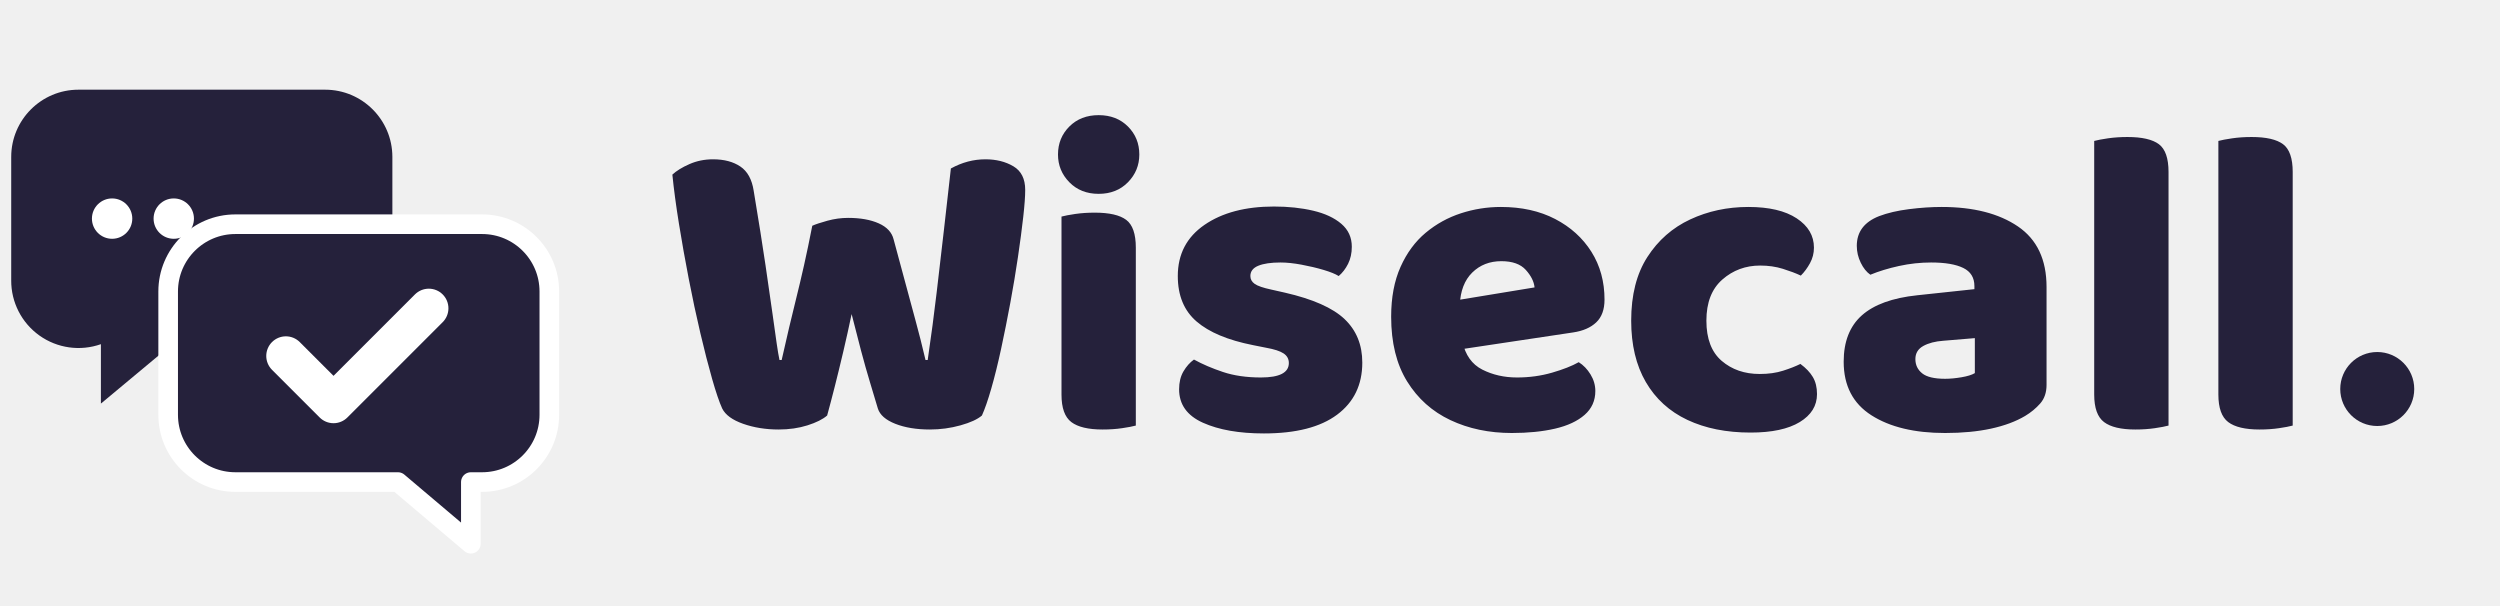
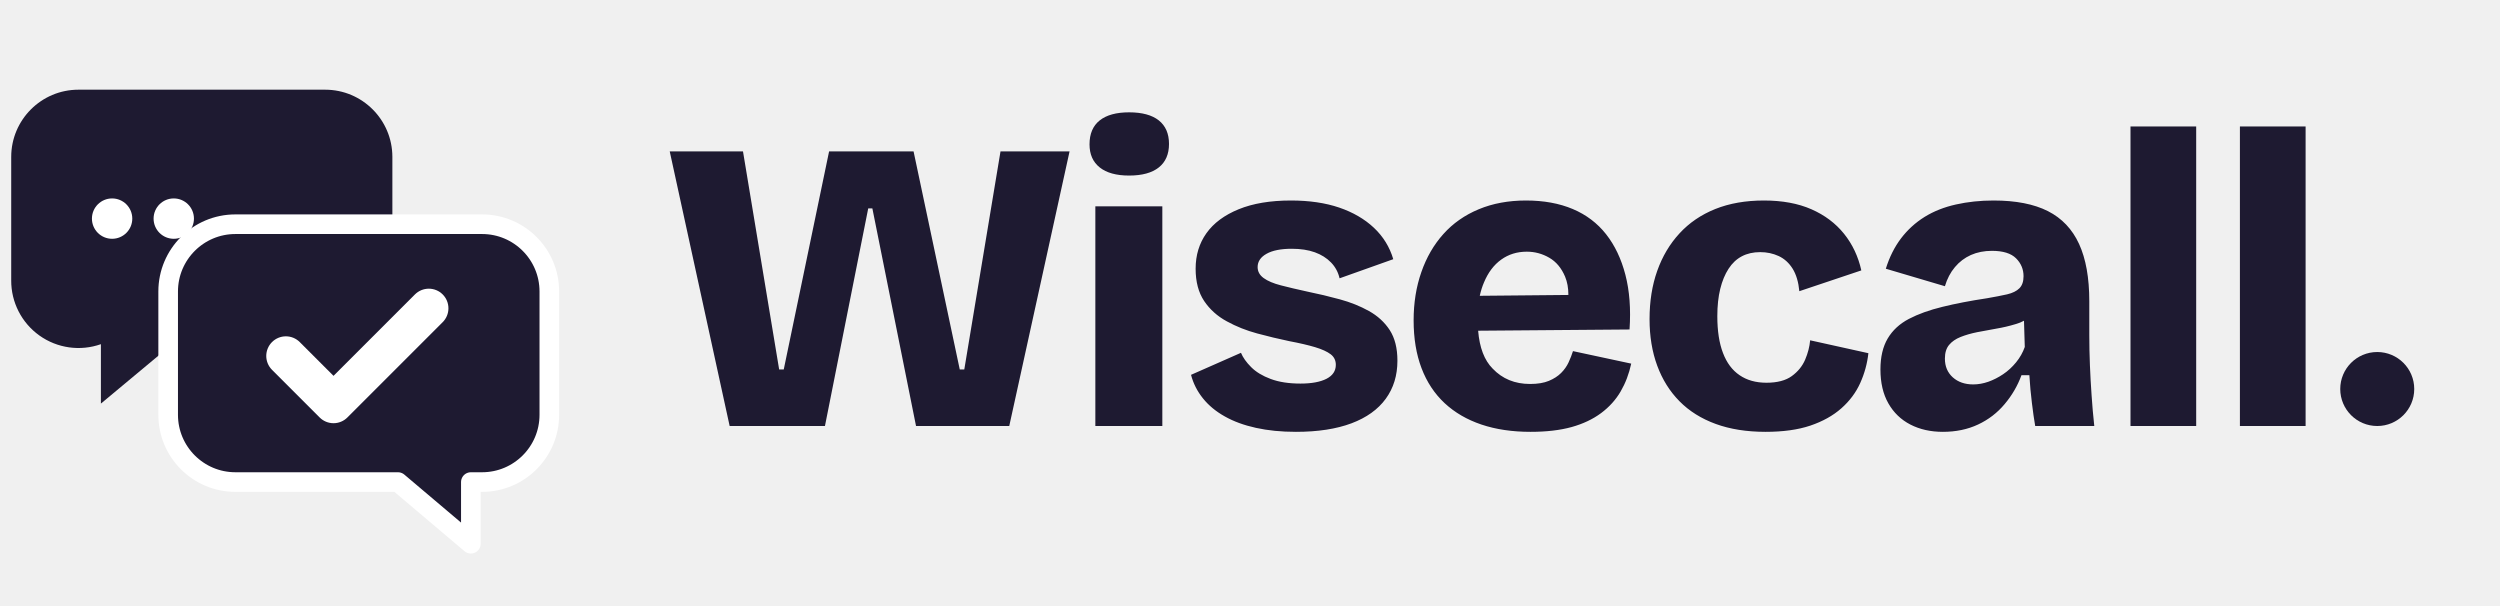
<svg xmlns="http://www.w3.org/2000/svg" viewBox="0 0 446 108" width="446" height="108">
  <g transform="translate(0,4)">
-     <path d="M14 12h44a12 12 0 0 1 12 12v22a12 12 0 0 1-12 12H30l-12 10v-10.6A12 12 0 0 1 2 46V24A12 12 0 0 1 14 12z" fill="#25213B" />
-     <path d="M42 36h44a12 12 0 0 1 12 12v22a12 12 0 0 1-12 12h-2v11l-13-11H42a12 12 0 0 1-12-12V48a12 12 0 0 1 12-12z" fill="#25213B" stroke="#FFFFFF" stroke-width="3.5" stroke-linejoin="round" />
+     <path d="M14 12h44a12 12 0 0 1 12 12v22a12 12 0 0 1-12 12H30l-12 10v-10.6A12 12 0 0 1 2 46V24A12 12 0 0 1 14 12z" fill="#1E1A31" />
+     <path d="M42 36h44a12 12 0 0 1 12 12v22a12 12 0 0 1-12 12h-2v11l-13-11H42a12 12 0 0 1-12-12V48a12 12 0 0 1 12-12z" fill="#1E1A31" stroke="#FFFFFF" stroke-width="3.5" stroke-linejoin="round" />
    <path d="M51 59.5l8.5 8.5 17-17" fill="none" stroke="#FFFFFF" stroke-width="7" stroke-linecap="round" stroke-linejoin="round" />
    <circle cx="20" cy="35" r="3.6" fill="#FFFFFF" />
    <circle cx="31" cy="35" r="3.6" fill="#FFFFFF" />
  </g>
-   <path d="M144.91 40.276Q145.768 39.886 147.601 39.379Q149.434 38.872 151.306 38.872Q154.582 38.872 156.766 39.847Q158.95 40.822 159.418 42.694Q160.588 46.984 161.524 50.494Q162.46 54.004 163.357 57.28Q164.254 60.556 165.112 64.222H165.502Q166.438 57.826 167.101 52.171Q167.764 46.516 168.388 41.095Q169.012 35.674 169.636 30.058Q172.6 28.42 175.798 28.42Q178.684 28.42 180.79 29.668Q182.896 30.916 182.896 33.88Q182.896 35.596 182.545 38.716Q182.194 41.836 181.609 45.814Q181.024 49.792 180.244 54.004Q179.464 58.216 178.606 62.194Q177.748 66.172 176.851 69.292Q175.954 72.412 175.174 74.128Q174.004 75.142 171.352 75.883Q168.7 76.624 165.892 76.624Q162.304 76.624 159.73 75.61Q157.156 74.596 156.61 72.88Q155.986 70.774 155.206 68.2Q154.426 65.626 153.607 62.545Q152.788 59.464 151.93 56.032Q151.228 59.386 150.448 62.701Q149.668 66.016 148.927 68.941Q148.186 71.866 147.562 74.128Q146.392 75.142 144.052 75.883Q141.712 76.624 138.904 76.624Q135.472 76.624 132.586 75.61Q129.7 74.596 128.842 72.88Q128.062 71.164 127.048 67.615Q126.034 64.066 124.942 59.425Q123.85 54.784 122.875 49.753Q121.9 44.722 121.12 39.886Q120.34 35.05 119.95 31.15Q121.042 30.136 122.992 29.278Q124.942 28.42 127.204 28.42Q130.168 28.42 132.079 29.707Q133.99 30.994 134.458 34.036Q135.784 41.992 136.564 47.296Q137.344 52.6 137.812 55.954Q138.28 59.308 138.553 61.219Q138.826 63.13 139.06 64.222H139.45Q140.152 61.102 140.776 58.45Q141.4 55.798 142.063 53.146Q142.726 50.494 143.428 47.374Q144.13 44.254 144.91 40.276ZM188.746 27.562Q188.746 24.598 190.774 22.57Q192.802 20.542 196.0 20.542Q199.198 20.542 201.226 22.57Q203.254 24.598 203.254 27.562Q203.254 30.448 201.226 32.515Q199.198 34.582 196.0 34.582Q192.802 34.582 190.774 32.515Q188.746 30.448 188.746 27.562ZM189.37 55.408H202.63V75.922Q201.772 76.156 200.173 76.39Q198.574 76.624 196.702 76.624Q192.88 76.624 191.125 75.298Q189.37 73.972 189.37 70.384ZM202.63 62.35H189.37V38.638Q190.228 38.404 191.827 38.17Q193.426 37.936 195.298 37.936Q199.198 37.936 200.914 39.223Q202.63 40.51 202.63 44.176ZM243.034 64.69Q243.034 70.618 238.549 73.972Q234.064 77.326 225.484 77.326Q218.854 77.326 214.603 75.415Q210.352 73.504 210.352 69.448Q210.352 67.576 211.132 66.25Q211.912 64.924 213.004 64.144Q215.266 65.392 218.191 66.367Q221.116 67.342 224.938 67.342Q229.93 67.342 229.93 64.768Q229.93 63.676 228.994 63.052Q228.058 62.428 225.874 62.038L223.534 61.57Q216.826 60.244 213.472 57.358Q210.118 54.472 210.118 49.246Q210.118 43.396 214.876 40.12Q219.634 36.844 227.278 36.844Q231.1 36.844 234.259 37.585Q237.418 38.326 239.29 39.925Q241.162 41.524 241.162 44.02Q241.162 45.736 240.499 47.062Q239.836 48.388 238.822 49.246Q237.964 48.7 236.131 48.154Q234.298 47.608 232.192 47.218Q230.086 46.828 228.448 46.828Q225.874 46.828 224.47 47.413Q223.066 47.998 223.066 49.246Q223.066 50.104 223.846 50.65Q224.626 51.196 226.81 51.664L229.228 52.21Q236.716 53.926 239.875 56.929Q243.034 59.932 243.034 64.69ZM256.216 62.974 255.748 54.238 273.766 51.274Q273.61 49.714 272.206 48.154Q270.802 46.594 267.838 46.594Q264.718 46.594 262.651 48.622Q260.584 50.65 260.428 54.394L260.896 60.946Q261.676 64.534 264.445 65.938Q267.214 67.342 270.646 67.342Q273.922 67.342 276.886 66.484Q279.85 65.626 281.644 64.612Q282.892 65.392 283.75 66.796Q284.608 68.2 284.608 69.76Q284.608 72.334 282.697 74.011Q280.786 75.688 277.432 76.468Q274.078 77.248 269.71 77.248Q263.626 77.248 258.751 74.947Q253.876 72.646 251.029 68.044Q248.182 63.442 248.182 56.5Q248.182 51.352 249.859 47.608Q251.536 43.864 254.344 41.524Q257.152 39.184 260.623 38.053Q264.094 36.922 267.76 36.922Q273.298 36.922 277.432 39.067Q281.566 41.212 283.906 44.917Q286.246 48.622 286.246 53.458Q286.246 56.11 284.764 57.514Q283.282 58.918 280.63 59.308ZM314.014 47.374Q310.114 47.374 307.267 49.87Q304.42 52.366 304.42 57.202Q304.42 62.038 307.15 64.378Q309.88 66.718 313.936 66.718Q316.276 66.718 318.109 66.133Q319.942 65.548 321.19 64.924Q322.672 66.016 323.413 67.264Q324.154 68.512 324.154 70.306Q324.154 73.426 321.073 75.298Q317.992 77.17 312.298 77.17Q305.824 77.17 301.027 74.908Q296.23 72.646 293.617 68.161Q291.004 63.676 291.004 57.202Q291.004 50.338 293.89 45.853Q296.776 41.368 301.534 39.145Q306.292 36.922 311.908 36.922Q317.446 36.922 320.527 38.95Q323.608 40.978 323.608 44.176Q323.608 45.658 322.906 46.945Q322.204 48.232 321.268 49.168Q319.942 48.544 318.07 47.959Q316.198 47.374 314.014 47.374ZM347.008 67.576Q348.334 67.576 349.933 67.303Q351.532 67.03 352.312 66.562V60.322L346.696 60.79Q344.512 60.946 343.108 61.726Q341.704 62.506 341.704 64.066Q341.704 65.626 342.913 66.601Q344.122 67.576 347.008 67.576ZM346.384 36.922Q354.886 36.922 359.995 40.393Q365.104 43.864 365.104 51.196V68.668Q365.104 70.696 363.973 71.983Q362.842 73.27 361.282 74.206Q358.786 75.688 355.198 76.468Q351.61 77.248 347.008 77.248Q338.818 77.248 333.865 74.089Q328.912 70.93 328.912 64.534Q328.912 59.152 332.149 56.266Q335.386 53.38 342.016 52.678L352.234 51.586V51.04Q352.234 48.778 350.245 47.803Q348.256 46.828 344.512 46.828Q341.626 46.828 338.779 47.452Q335.932 48.076 333.67 49.012Q332.656 48.31 331.954 46.867Q331.252 45.424 331.252 43.864Q331.252 40.12 335.23 38.56Q337.492 37.702 340.573 37.312Q343.654 36.922 346.384 36.922ZM373.606 55.408H386.866V75.922Q386.008 76.156 384.409 76.39Q382.81 76.624 380.938 76.624Q377.116 76.624 375.361 75.298Q373.606 73.972 373.606 70.384ZM386.866 62.35H373.606V25.144Q374.464 24.91 376.063 24.676Q377.662 24.442 379.534 24.442Q383.434 24.442 385.15 25.729Q386.866 27.016 386.866 30.682ZM395.758 55.408H409.018V75.922Q408.16 76.156 406.561 76.39Q404.962 76.624 403.09 76.624Q399.268 76.624 397.513 75.298Q395.758 73.972 395.758 70.384ZM409.018 62.35H395.758V25.144Q396.616 24.91 398.215 24.676Q399.814 24.442 401.686 24.442Q405.586 24.442 407.302 25.729Q409.018 27.016 409.018 30.682Z" fill="#25213B" />
-   <circle cx="424.1" cy="69.4" r="6.6" fill="#25213B" />
+   <path d="M147.17 76L130.17 76L119.48 27.01L132.55 27.01L139.00 65.91L139.82 65.91L147.91 27.01L162.98 27.01L171.22 65.91L172.03 65.91L178.49 27.01L190.81 27.01L180.05 76L163.42 76L155.63 37.18L154.89 37.18L147.17 76ZM207.36 76L195.41 76L195.41 36.81L207.36 36.81L207.36 76ZM201.43 31.32L201.43 31.32Q198.01 31.32 196.19 29.87Q194.37 28.42 194.37 25.75L194.37 25.75Q194.37 22.93 196.19 21.48Q198.01 20.04 201.43 20.04L201.43 20.04Q204.91 20.04 206.73 21.48Q208.55 22.93 208.55 25.68L208.55 25.68Q208.55 28.42 206.73 29.87Q204.91 31.32 201.43 31.32ZM231.19 77.04L231.19 77.04Q227.25 77.04 224.06 76.33Q220.87 75.63 218.50 74.29Q216.12 72.96 214.60 71.06Q213.08 69.17 212.48 66.87L212.48 66.87L221.39 62.94Q221.91 64.20 223.21 65.50Q224.51 66.80 226.70 67.61Q228.89 68.43 232.00 68.43L232.00 68.43Q234.97 68.43 236.64 67.58Q238.31 66.72 238.31 65.09L238.31 65.09Q238.31 63.90 237.39 63.20Q236.46 62.49 234.60 61.93Q232.75 61.38 230.00 60.86L230.00 60.86Q227.18 60.27 224.29 59.49Q221.39 58.71 218.87 57.33Q216.34 55.96 214.82 53.70Q213.30 51.43 213.30 47.94L213.30 47.94Q213.30 44.31 215.23 41.60Q217.16 38.89 220.98 37.33Q224.80 35.77 230.30 35.77L230.30 35.77Q235.20 35.77 238.91 37.03Q242.62 38.30 245.10 40.63Q247.59 42.97 248.56 46.24L248.56 46.24L238.98 49.65Q238.61 48.02 237.46 46.83Q236.31 45.64 234.57 45.01Q232.82 44.38 230.45 44.38L230.45 44.38Q227.55 44.38 225.96 45.27Q224.36 46.16 224.36 47.65L224.36 47.65Q224.36 48.83 225.44 49.61Q226.51 50.39 228.52 50.91Q230.52 51.43 233.27 52.03L233.27 52.03Q236.16 52.62 239.02 53.40Q241.88 54.18 244.21 55.48Q246.55 56.78 247.93 58.89Q249.30 61.01 249.30 64.35L249.30 64.35Q249.30 68.28 247.22 71.14Q245.14 74.00 241.10 75.52Q237.05 77.04 231.19 77.04ZM273.05 77.04L273.05 77.04Q268.15 77.04 264.29 75.74Q260.43 74.44 257.72 71.92Q255.01 69.39 253.60 65.68Q252.19 61.97 252.19 57.15L252.19 57.15Q252.19 52.47 253.57 48.54Q254.94 44.60 257.50 41.75Q260.06 38.89 263.81 37.33Q267.56 35.77 272.23 35.77L272.23 35.77Q276.98 35.77 280.58 37.29Q284.18 38.81 286.52 41.78Q288.86 44.75 289.97 49.02Q291.08 53.29 290.71 58.78L290.71 58.78L263.70 59.00Q264.07 63.53 266.29 65.76L266.29 65.76Q268.89 68.50 272.97 68.50L272.97 68.50Q274.98 68.50 276.31 67.95Q277.65 67.39 278.50 66.54Q279.36 65.68 279.84 64.64Q280.32 63.60 280.62 62.64L280.62 62.64L291.01 64.87Q290.42 67.61 289.12 69.84Q287.82 72.07 285.63 73.70Q283.44 75.33 280.36 76.19Q277.28 77.04 273.05 77.04ZM263.99 52.77L263.99 52.77L279.80 52.62Q279.80 50.76 279.21 49.35L279.21 49.35Q278.24 47.05 276.39 45.98Q274.53 44.90 272.38 44.90L272.38 44.90Q269.78 44.90 267.82 46.31Q265.85 47.72 264.74 50.39L264.74 50.39Q264.29 51.43 263.99 52.77ZM314.98 77.04L314.98 77.04Q309.94 77.04 306.08 75.63Q302.22 74.22 299.62 71.58Q297.02 68.95 295.65 65.24Q294.28 61.53 294.28 56.93L294.28 56.93Q294.28 52.17 295.65 48.32Q297.02 44.46 299.62 41.64Q302.22 38.81 306.00 37.29Q309.79 35.77 314.69 35.77L314.69 35.77Q319.59 35.77 323.15 37.33Q326.71 38.89 328.98 41.71Q331.24 44.53 332.06 48.24L332.06 48.24L321.00 51.95Q320.77 49.50 319.81 47.94Q318.84 46.39 317.32 45.68Q315.80 44.98 314.02 44.98L314.02 44.98Q312.16 44.98 310.75 45.72Q309.34 46.46 308.38 47.94Q307.41 49.43 306.89 51.54Q306.37 53.66 306.37 56.41L306.37 56.41Q306.37 60.34 307.38 62.97Q308.38 65.61 310.35 66.94Q312.31 68.28 315.13 68.28L315.13 68.28Q318.03 68.28 319.66 67.09Q321.29 65.91 322.04 64.16Q322.78 62.42 322.93 60.71L322.93 60.71L333.32 63.01Q333.02 65.76 331.87 68.32Q330.72 70.88 328.49 72.85Q326.27 74.81 322.96 75.93Q319.66 77.04 314.98 77.04ZM346.60 77.04L346.60 77.04Q343.34 77.04 340.81 75.74Q338.29 74.44 336.88 71.95Q335.47 69.47 335.47 65.91L335.47 65.91Q335.47 62.57 336.77 60.38Q338.07 58.19 340.55 56.89Q343.04 55.59 346.53 54.74Q350.02 53.88 354.47 53.21L354.47 53.21Q356.62 52.84 358.07 52.51Q359.52 52.17 360.26 51.43Q361.00 50.69 361.00 49.28L361.00 49.28Q361.00 47.42 359.67 46.09Q358.33 44.75 355.36 44.75L355.36 44.75Q353.28 44.75 351.61 45.49Q349.94 46.24 348.76 47.65Q347.57 49.06 346.97 51.06L346.97 51.06L336.43 47.94Q337.40 44.83 339.14 42.53Q340.89 40.23 343.34 38.70Q345.79 37.18 348.94 36.48Q352.10 35.77 355.66 35.77L355.66 35.77Q361.60 35.77 365.34 37.66Q369.09 39.56 370.91 43.53Q372.73 47.50 372.73 53.73L372.73 53.73L372.73 59.75Q372.73 62.42 372.84 65.13Q372.95 67.84 373.14 70.54Q373.32 73.25 373.62 76L373.62 76L363.08 76Q362.78 74.29 362.49 71.88Q362.19 69.47 362.04 66.94L362.04 66.94L360.63 66.94Q359.59 69.77 357.62 72.10Q355.66 74.44 352.87 75.74Q350.09 77.04 346.60 77.04ZM352.02 68.58L352.02 68.58Q353.36 68.58 354.73 68.10Q356.10 67.61 357.36 66.76Q358.63 65.91 359.67 64.64Q360.70 63.38 361.22 61.90L361.22 61.90L361.08 57.22Q360.41 57.59 359.59 57.82L359.59 57.82Q357.88 58.34 356.14 58.63Q354.40 58.93 352.73 59.26Q351.06 59.60 349.76 60.12Q348.46 60.64 347.72 61.53Q346.97 62.42 346.97 63.98L346.97 63.98Q346.97 66.05 348.38 67.32Q349.79 68.58 352.02 68.58ZM391.80 76L380.08 76L380.08 22.56L391.80 22.56L391.80 76ZM411.32 76L399.60 76L399.60 22.56L411.32 22.56L411.32 76Z" fill="#1E1A31" />
+   <circle cx="424.1" cy="69.4" r="6.6" fill="#1E1A31" />
</svg>
